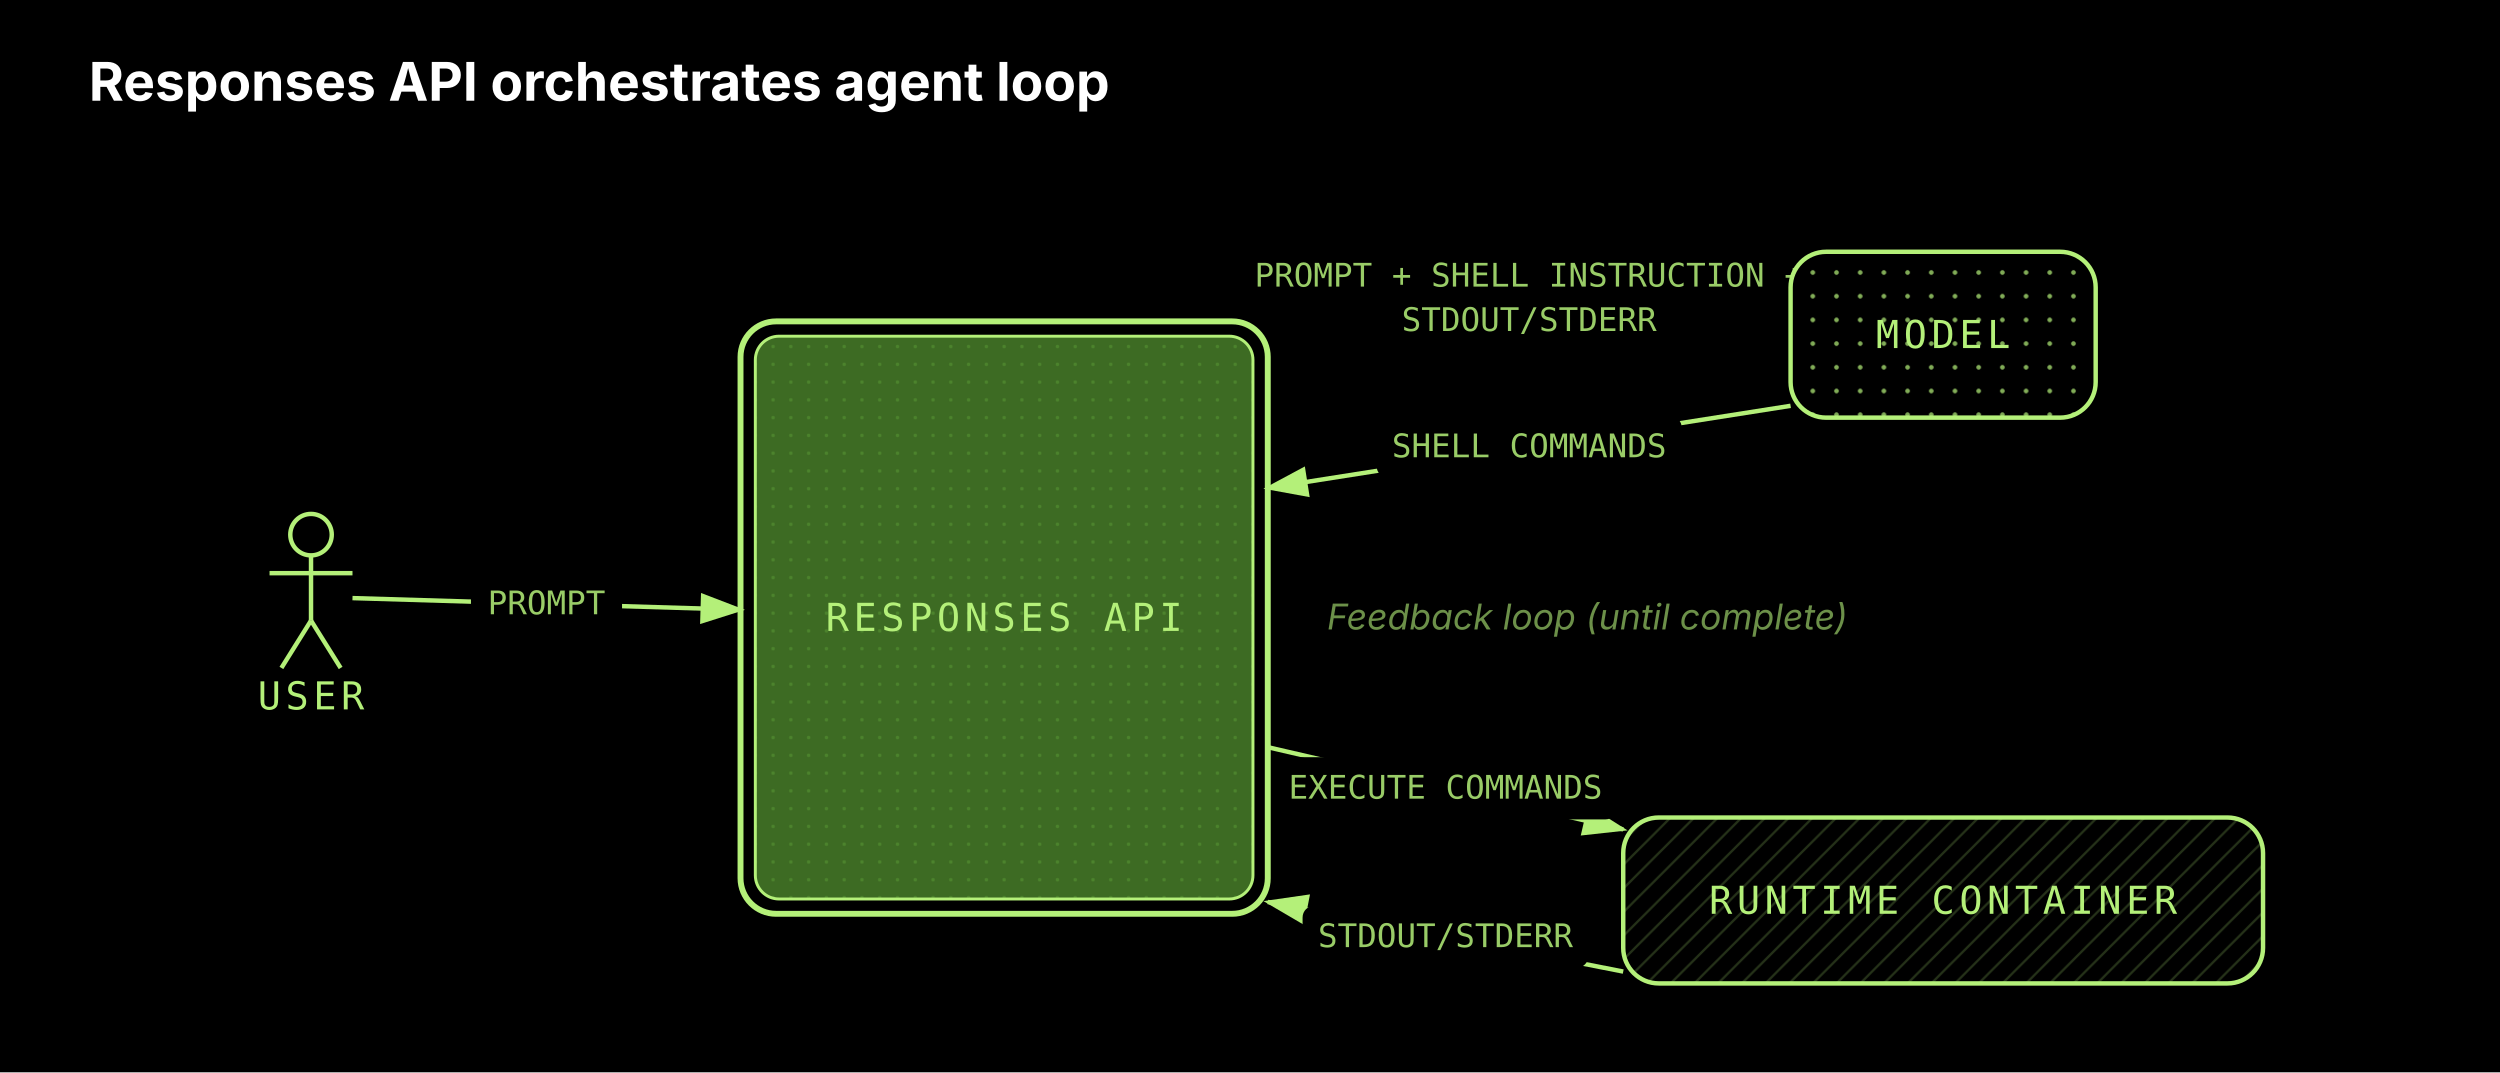
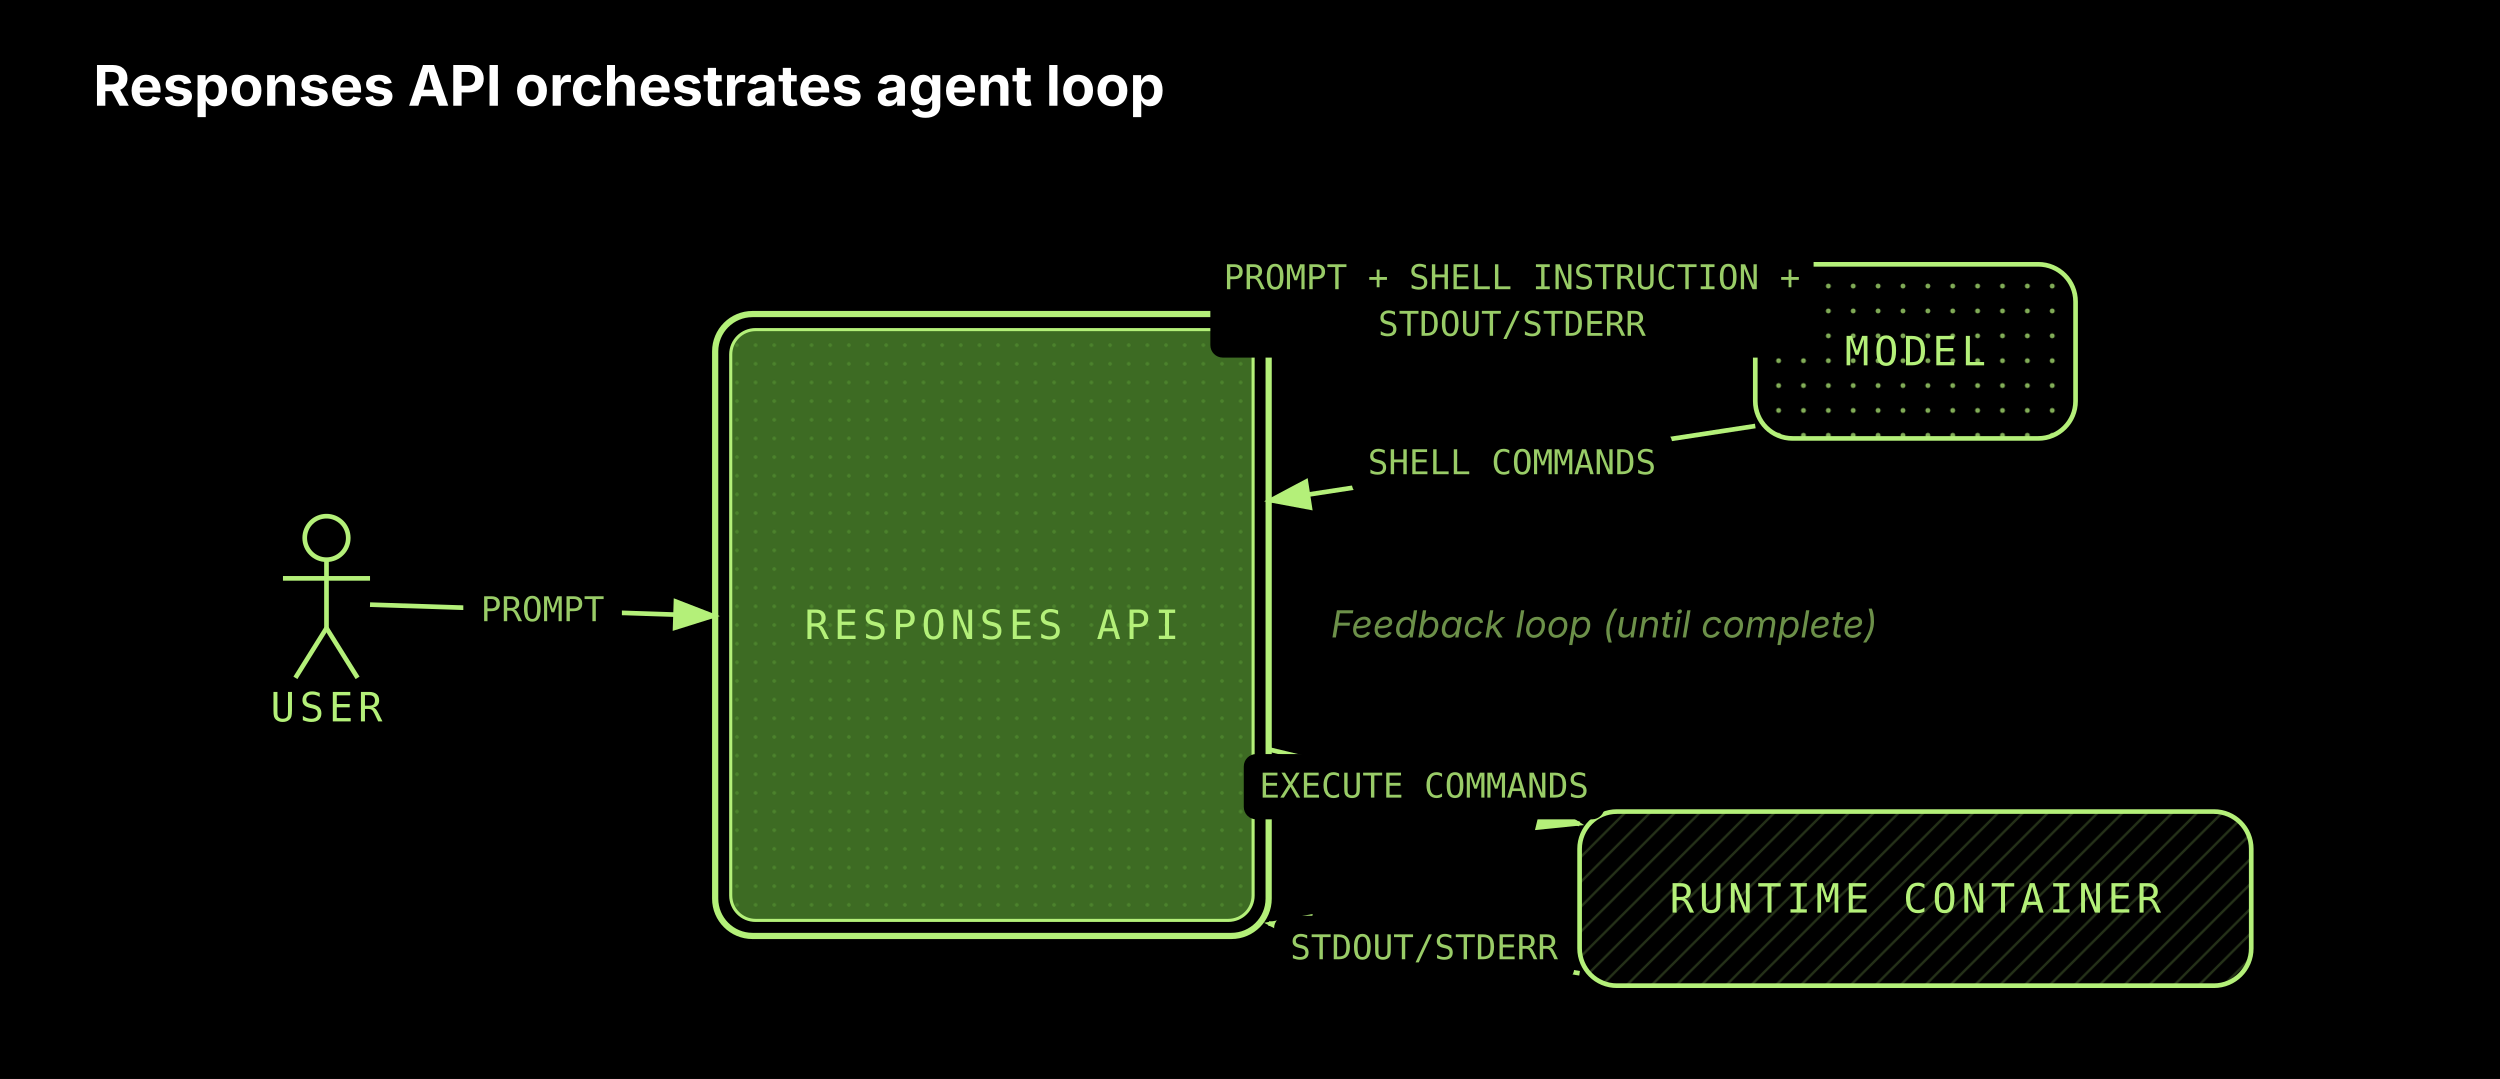
- <svg xmlns="http://www.w3.org/2000/svg" viewBox="0 0 844 362" width="844" height="362">
+ <svg xmlns="http://www.w3.org/2000/svg" viewBox="0 0 804 347" width="804" height="347">
  <defs>
    <pattern id="dotgrid" width="8" height="8" patternUnits="userSpaceOnUse">
      <rect width="8" height="8" fill="#000000" />
      <circle cx="4" cy="4" r="0.8" fill="#b4f079" opacity="0.7" />
    </pattern>
    <pattern id="crosshatch" width="8" height="8" patternUnits="userSpaceOnUse">
      <rect width="8" height="8" fill="#000000" />
      <path d="M0 8L8 0M-1 1L1 -1M7 9L9 7" stroke="#b4f079" stroke-width="0.8" opacity="0.2" />
    </pattern>
    <pattern id="hero" width="6" height="6" patternUnits="userSpaceOnUse">
      <rect width="6" height="6" fill="#3d6b23" />
      <circle cx="3" cy="3" r="0.6" fill="#5a9a35" opacity="0.5" />
    </pattern>
    <marker id="arrowhead" markerWidth="10" markerHeight="7" refX="9" refY="3.5" orient="auto" markerUnits="strokeWidth">
      <polygon points="0 0, 10 3.5, 0 7" fill="#b4f079" />
    </marker>
    <marker id="arrowhead-reverse" markerWidth="10" markerHeight="7" refX="1" refY="3.5" orient="auto" markerUnits="strokeWidth">
      <polygon points="10 0, 0 3.5, 10 7" fill="#b4f079" />
    </marker>
  </defs>
  <rect width="100%" height="100%" fill="#000000" />
  <g class="diagram">
    <text x="30" y="34" font-family="'Inter', 'Helvetica Neue', Arial, sans-serif" font-size="18" fill="#ffffff" font-weight="700">Responses API orchestrates agent loop</text>
-     <line x1="119" y1="201.919" x2="250" y2="205.838" stroke="#b4f079" stroke-width="1.5" marker-end="url(#arrowhead)" />
-     <rect x="159" y="193.378" width="51" height="21" rx="4" fill="#000000" />
-     <text x="184.5" y="207.378" font-family="'JetBrains Mono', 'Fira Code', 'SF Mono', 'Cascadia Code', monospace" font-size="11" fill="#b4f079" opacity="0.85" text-anchor="middle">PROMPT</text>
-     <line x1="428" y1="112.5" x2="604.5" y2="89" stroke="#b4f079" stroke-width="1.5" marker-end="url(#arrowhead)" />
-     <rect x="419.25" y="82.75" width="194" height="36" rx="4" fill="#000000" />
-     <text x="516.25" y="96.75" font-family="'JetBrains Mono', 'Fira Code', 'SF Mono', 'Cascadia Code', monospace" font-size="11" fill="#b4f079" opacity="0.85" text-anchor="middle">PROMPT + SHELL INSTRUCTION +</text>
-     <text x="516.25" y="111.75" font-family="'JetBrains Mono', 'Fira Code', 'SF Mono', 'Cascadia Code', monospace" font-size="11" fill="#b4f079" opacity="0.85" text-anchor="middle">STDOUT/STDERR</text>
-     <line x1="604.5" y1="137" x2="428" y2="164.75" stroke="#b4f079" stroke-width="1.5" marker-end="url(#arrowhead)" />
-     <rect x="464.75" y="140.375" width="103" height="21" rx="4" fill="#000000" />
-     <text x="516.25" y="154.375" font-family="'JetBrains Mono', 'Fira Code', 'SF Mono', 'Cascadia Code', monospace" font-size="11" fill="#b4f079" opacity="0.85" text-anchor="middle">SHELL COMMANDS</text>
-     <line x1="428" y1="252.25" x2="548" y2="280" stroke="#b4f079" stroke-width="1.5" marker-end="url(#arrowhead)" />
-     <rect x="430" y="255.625" width="116" height="21" rx="4" fill="#000000" />
-     <text x="488" y="269.625" font-family="'JetBrains Mono', 'Fira Code', 'SF Mono', 'Cascadia Code', monospace" font-size="11" fill="#b4f079" opacity="0.85" text-anchor="middle">EXECUTE COMMANDS</text>
-     <line x1="548" y1="328" x2="428" y2="304.5" stroke="#b4f079" stroke-width="1.5" marker-end="url(#arrowhead)" />
-     <rect x="439.75" y="305.75" width="96.5" height="21" rx="4" fill="#000000" />
-     <text x="488" y="319.75" font-family="'JetBrains Mono', 'Fira Code', 'SF Mono', 'Cascadia Code', monospace" font-size="11" fill="#b4f079" opacity="0.85" text-anchor="middle">STDOUT/STDERR</text>
-     <circle cx="105" cy="180.5" r="7" fill="none" stroke="#b4f079" stroke-width="1.5" />
-     <line x1="105" y1="187.5" x2="105" y2="209.5" stroke="#b4f079" stroke-width="1.5" />
-     <line x1="91" y1="193.5" x2="119" y2="193.5" stroke="#b4f079" stroke-width="1.5" />
-     <line x1="105" y1="209.5" x2="95" y2="225.5" stroke="#b4f079" stroke-width="1.5" />
-     <line x1="105" y1="209.5" x2="115" y2="225.5" stroke="#b4f079" stroke-width="1.5" />
-     <text x="105" y="239.5" font-family="'JetBrains Mono', 'Fira Code', 'SF Mono', 'Cascadia Code', monospace" font-size="13" fill="#b4f079" text-anchor="middle" letter-spacing="0.12em">USER</text>
-     <rect x="250" y="108.5" width="178" height="200" rx="12" fill="none" stroke="#b4f079" stroke-width="2" />
-     <rect x="255" y="113.5" width="168" height="190" rx="8" fill="url(#hero)" stroke="#b4f079" stroke-width="1" />
-     <text x="339" y="208.5" font-family="'JetBrains Mono', 'Fira Code', 'SF Mono', 'Cascadia Code', monospace" font-size="13" fill="#b4f079" text-anchor="middle" dominant-baseline="central" letter-spacing="0.12em">RESPONSES API</text>
-     <rect x="604.5" y="85" width="103" height="56" rx="12" fill="url(#dotgrid)" stroke="#b4f079" stroke-width="1.5" />
-     <text x="656" y="113" font-family="'JetBrains Mono', 'Fira Code', 'SF Mono', 'Cascadia Code', monospace" font-size="13" fill="#b4f079" text-anchor="middle" dominant-baseline="central" letter-spacing="0.12em">MODEL</text>
-     <rect x="548" y="276" width="216" height="56" rx="12" fill="url(#crosshatch)" stroke="#b4f079" stroke-width="1.5" />
-     <text x="656" y="304" font-family="'JetBrains Mono', 'Fira Code', 'SF Mono', 'Cascadia Code', monospace" font-size="13" fill="#b4f079" text-anchor="middle" dominant-baseline="central" letter-spacing="0.12em">RUNTIME CONTAINER</text>
-     <text x="448" y="212.5" font-family="'Inter', 'Helvetica Neue', Arial, sans-serif" font-size="12" fill="#b4f079" opacity="0.6" font-style="italic">Feedback loop (until complete)</text>
+     <line x1="119" y1="194.458" x2="230" y2="198.089" stroke="#b4f079" stroke-width="1.5" marker-end="url(#arrowhead)" />
+     <line x1="408" y1="105" x2="564.5" y2="89" stroke="#b4f079" stroke-width="1.5" marker-end="url(#arrowhead)" />
+     <line x1="564.5" y1="137" x2="408" y2="161" stroke="#b4f079" stroke-width="1.5" marker-end="url(#arrowhead)" />
+     <line x1="408" y1="241" x2="508" y2="265" stroke="#b4f079" stroke-width="1.5" marker-end="url(#arrowhead)" />
+     <line x1="508" y1="313" x2="408" y2="297" stroke="#b4f079" stroke-width="1.5" marker-end="url(#arrowhead)" />
+     <circle cx="105" cy="173" r="7" fill="none" stroke="#b4f079" stroke-width="1.5" />
+     <line x1="105" y1="180" x2="105" y2="202" stroke="#b4f079" stroke-width="1.5" />
+     <line x1="91" y1="186" x2="119" y2="186" stroke="#b4f079" stroke-width="1.5" />
+     <line x1="105" y1="202" x2="95" y2="218" stroke="#b4f079" stroke-width="1.5" />
+     <line x1="105" y1="202" x2="115" y2="218" stroke="#b4f079" stroke-width="1.5" />
+     <text x="105" y="232" font-family="'JetBrains Mono', 'Fira Code', 'SF Mono', 'Cascadia Code', monospace" font-size="13" fill="#b4f079" text-anchor="middle" letter-spacing="0.12em">USER</text>
+     <rect x="230" y="101" width="178" height="200" rx="12" fill="none" stroke="#b4f079" stroke-width="2" />
+     <rect x="235" y="106" width="168" height="190" rx="8" fill="url(#hero)" stroke="#b4f079" stroke-width="1" />
+     <text x="319" y="201" font-family="'JetBrains Mono', 'Fira Code', 'SF Mono', 'Cascadia Code', monospace" font-size="13" fill="#b4f079" text-anchor="middle" dominant-baseline="central" letter-spacing="0.12em">RESPONSES API</text>
+     <rect x="564.5" y="85" width="103" height="56" rx="12" fill="url(#dotgrid)" stroke="#b4f079" stroke-width="1.5" />
+     <text x="616" y="113" font-family="'JetBrains Mono', 'Fira Code', 'SF Mono', 'Cascadia Code', monospace" font-size="13" fill="#b4f079" text-anchor="middle" dominant-baseline="central" letter-spacing="0.12em">MODEL</text>
+     <rect x="508" y="261" width="216" height="56" rx="12" fill="url(#crosshatch)" stroke="#b4f079" stroke-width="1.5" />
+     <text x="616" y="289" font-family="'JetBrains Mono', 'Fira Code', 'SF Mono', 'Cascadia Code', monospace" font-size="13" fill="#b4f079" text-anchor="middle" dominant-baseline="central" letter-spacing="0.12em">RUNTIME CONTAINER</text>
+     <rect x="149" y="185.773" width="51" height="21" rx="4" fill="#000000" />
+     <text x="174.5" y="199.773" font-family="'JetBrains Mono', 'Fira Code', 'SF Mono', 'Cascadia Code', monospace" font-size="11" fill="#b4f079" opacity="0.85" text-anchor="middle">PROMPT</text>
+     <rect x="389.25" y="79" width="194" height="36" rx="4" fill="#000000" />
+     <text x="486.25" y="93" font-family="'JetBrains Mono', 'Fira Code', 'SF Mono', 'Cascadia Code', monospace" font-size="11" fill="#b4f079" opacity="0.85" text-anchor="middle">PROMPT + SHELL INSTRUCTION +</text>
+     <text x="486.25" y="108" font-family="'JetBrains Mono', 'Fira Code', 'SF Mono', 'Cascadia Code', monospace" font-size="11" fill="#b4f079" opacity="0.85" text-anchor="middle">STDOUT/STDERR</text>
+     <rect x="434.75" y="138.5" width="103" height="21" rx="4" fill="#000000" />
+     <text x="486.25" y="152.5" font-family="'JetBrains Mono', 'Fira Code', 'SF Mono', 'Cascadia Code', monospace" font-size="11" fill="#b4f079" opacity="0.85" text-anchor="middle">SHELL COMMANDS</text>
+     <rect x="400" y="242.5" width="116" height="21" rx="4" fill="#000000" />
+     <text x="458" y="256.5" font-family="'JetBrains Mono', 'Fira Code', 'SF Mono', 'Cascadia Code', monospace" font-size="11" fill="#b4f079" opacity="0.85" text-anchor="middle">EXECUTE COMMANDS</text>
+     <rect x="409.75" y="294.5" width="96.5" height="21" rx="4" fill="#000000" />
+     <text x="458" y="308.5" font-family="'JetBrains Mono', 'Fira Code', 'SF Mono', 'Cascadia Code', monospace" font-size="11" fill="#b4f079" opacity="0.85" text-anchor="middle">STDOUT/STDERR</text>
+     <text x="428" y="205" font-family="'Inter', 'Helvetica Neue', Arial, sans-serif" font-size="12" fill="#b4f079" opacity="0.6" font-style="italic">Feedback loop (until complete)</text>
  </g>
</svg>
